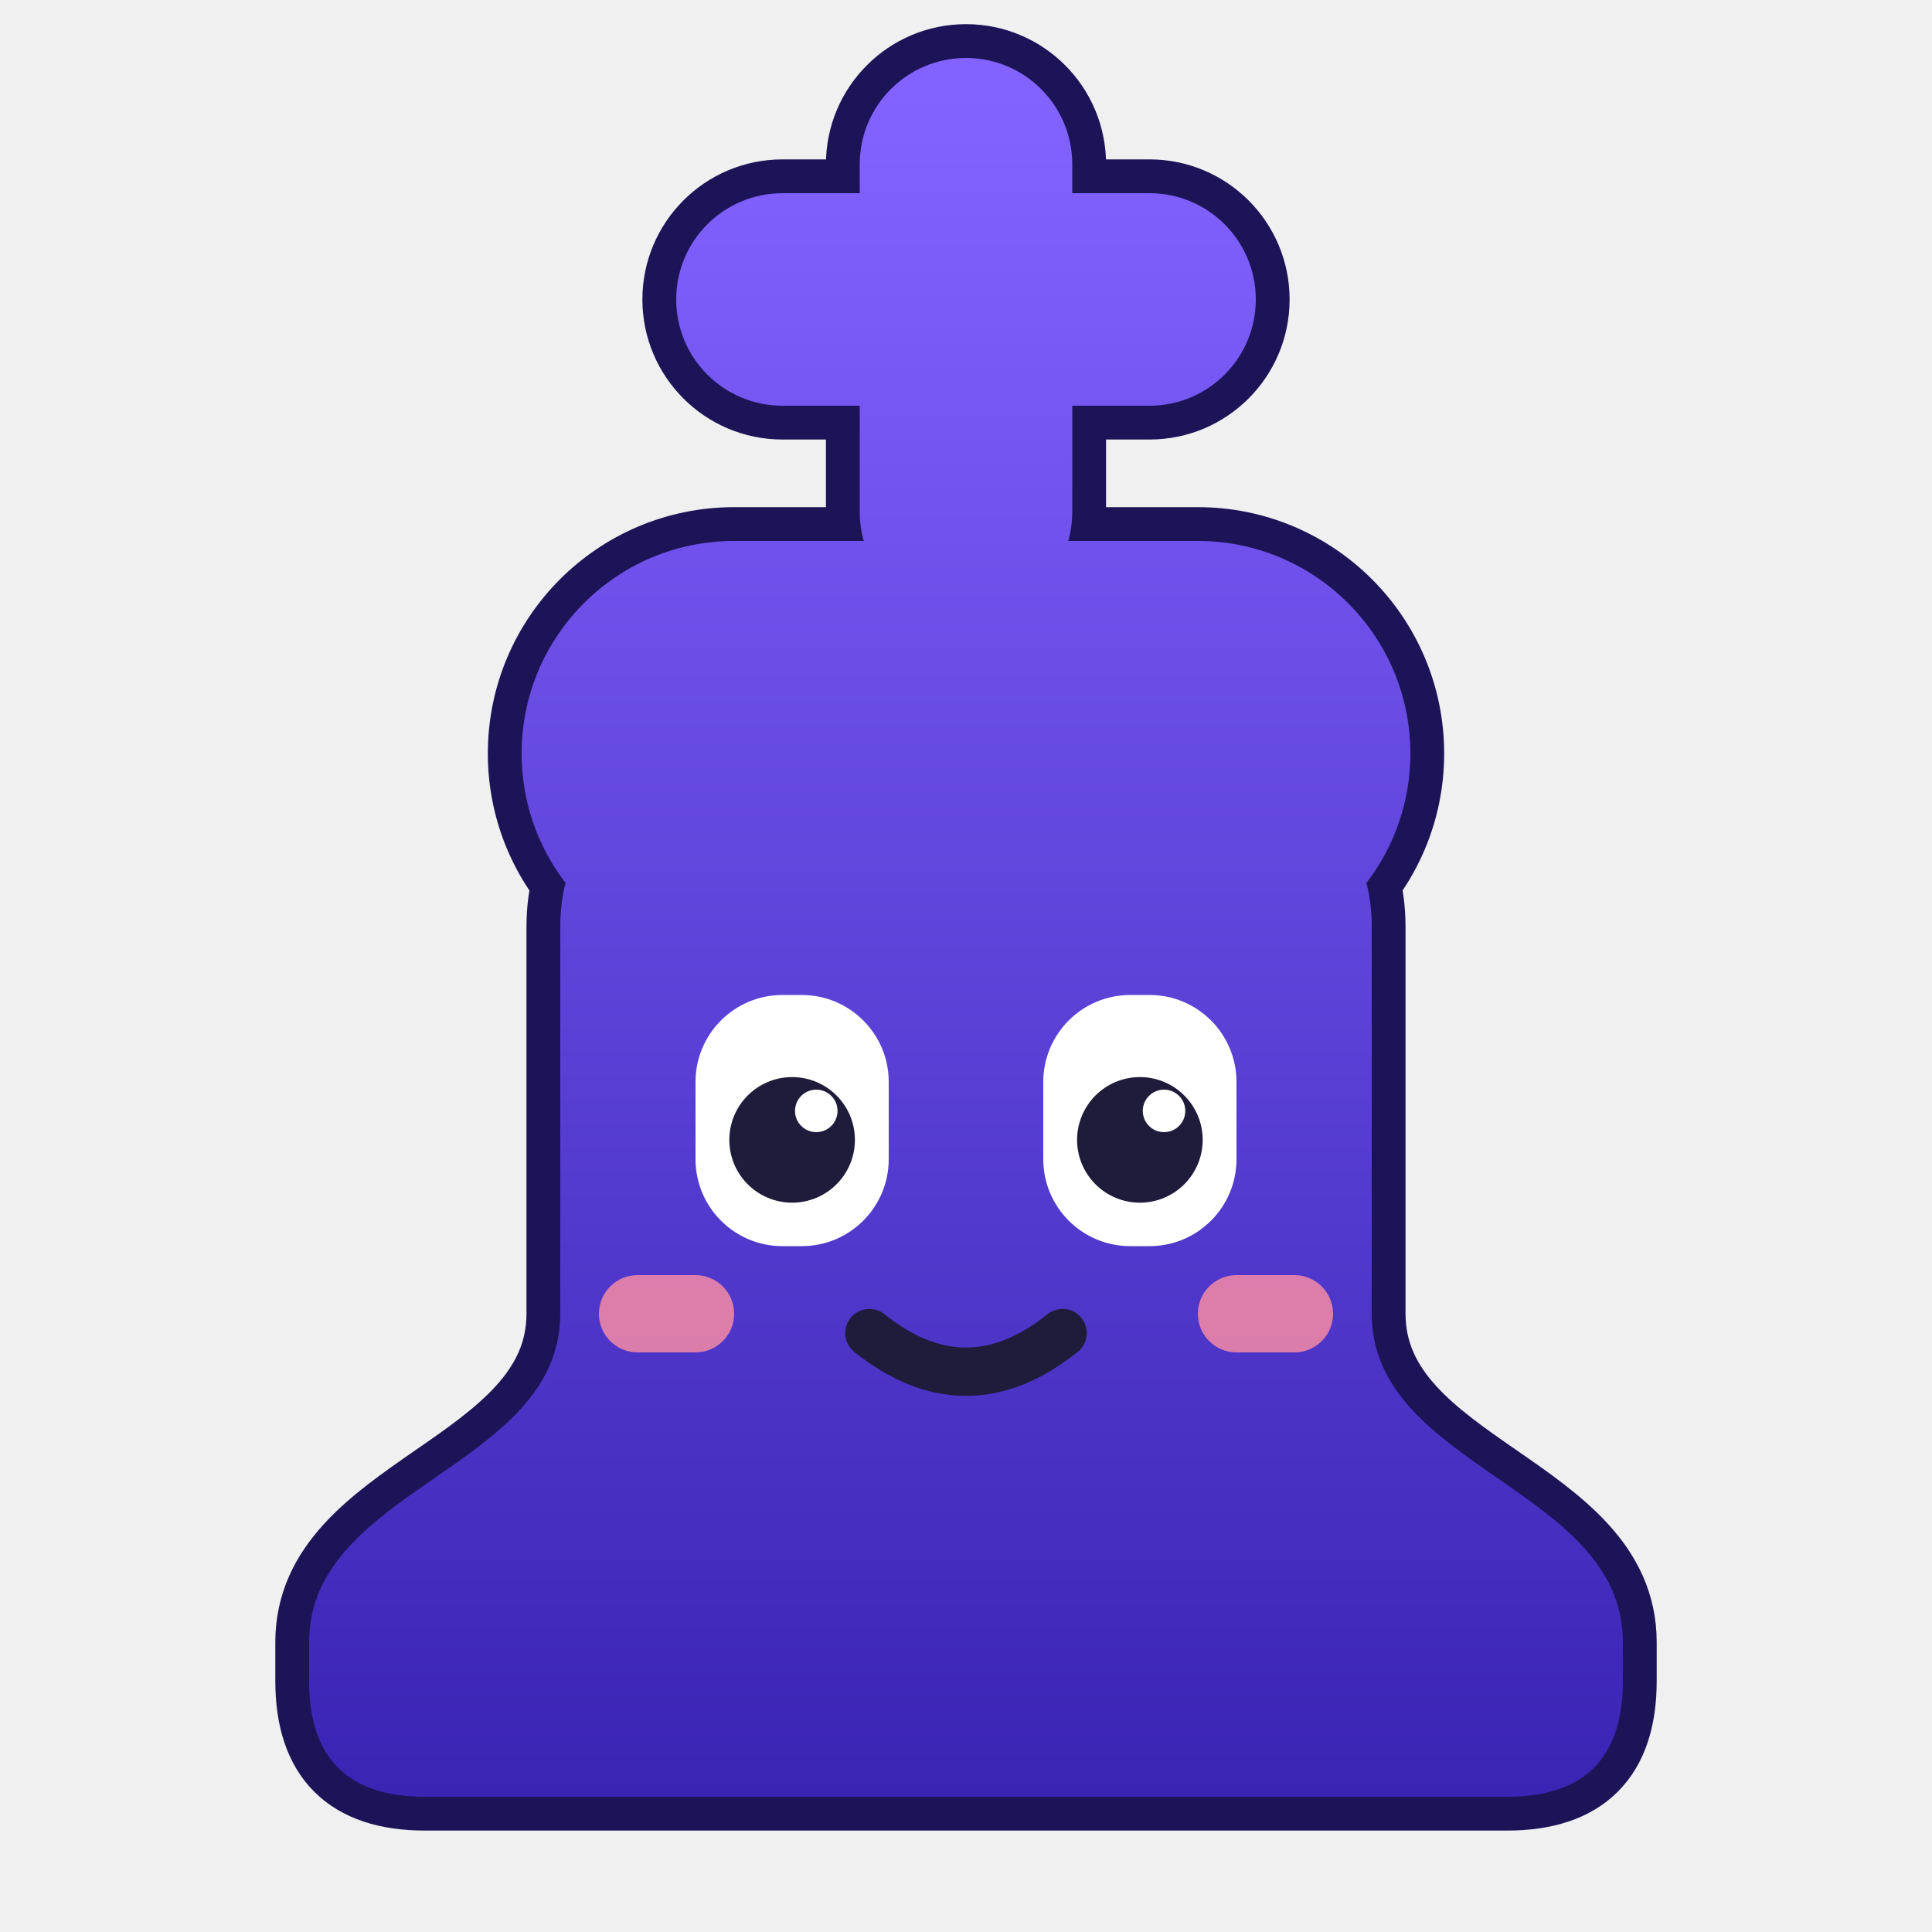
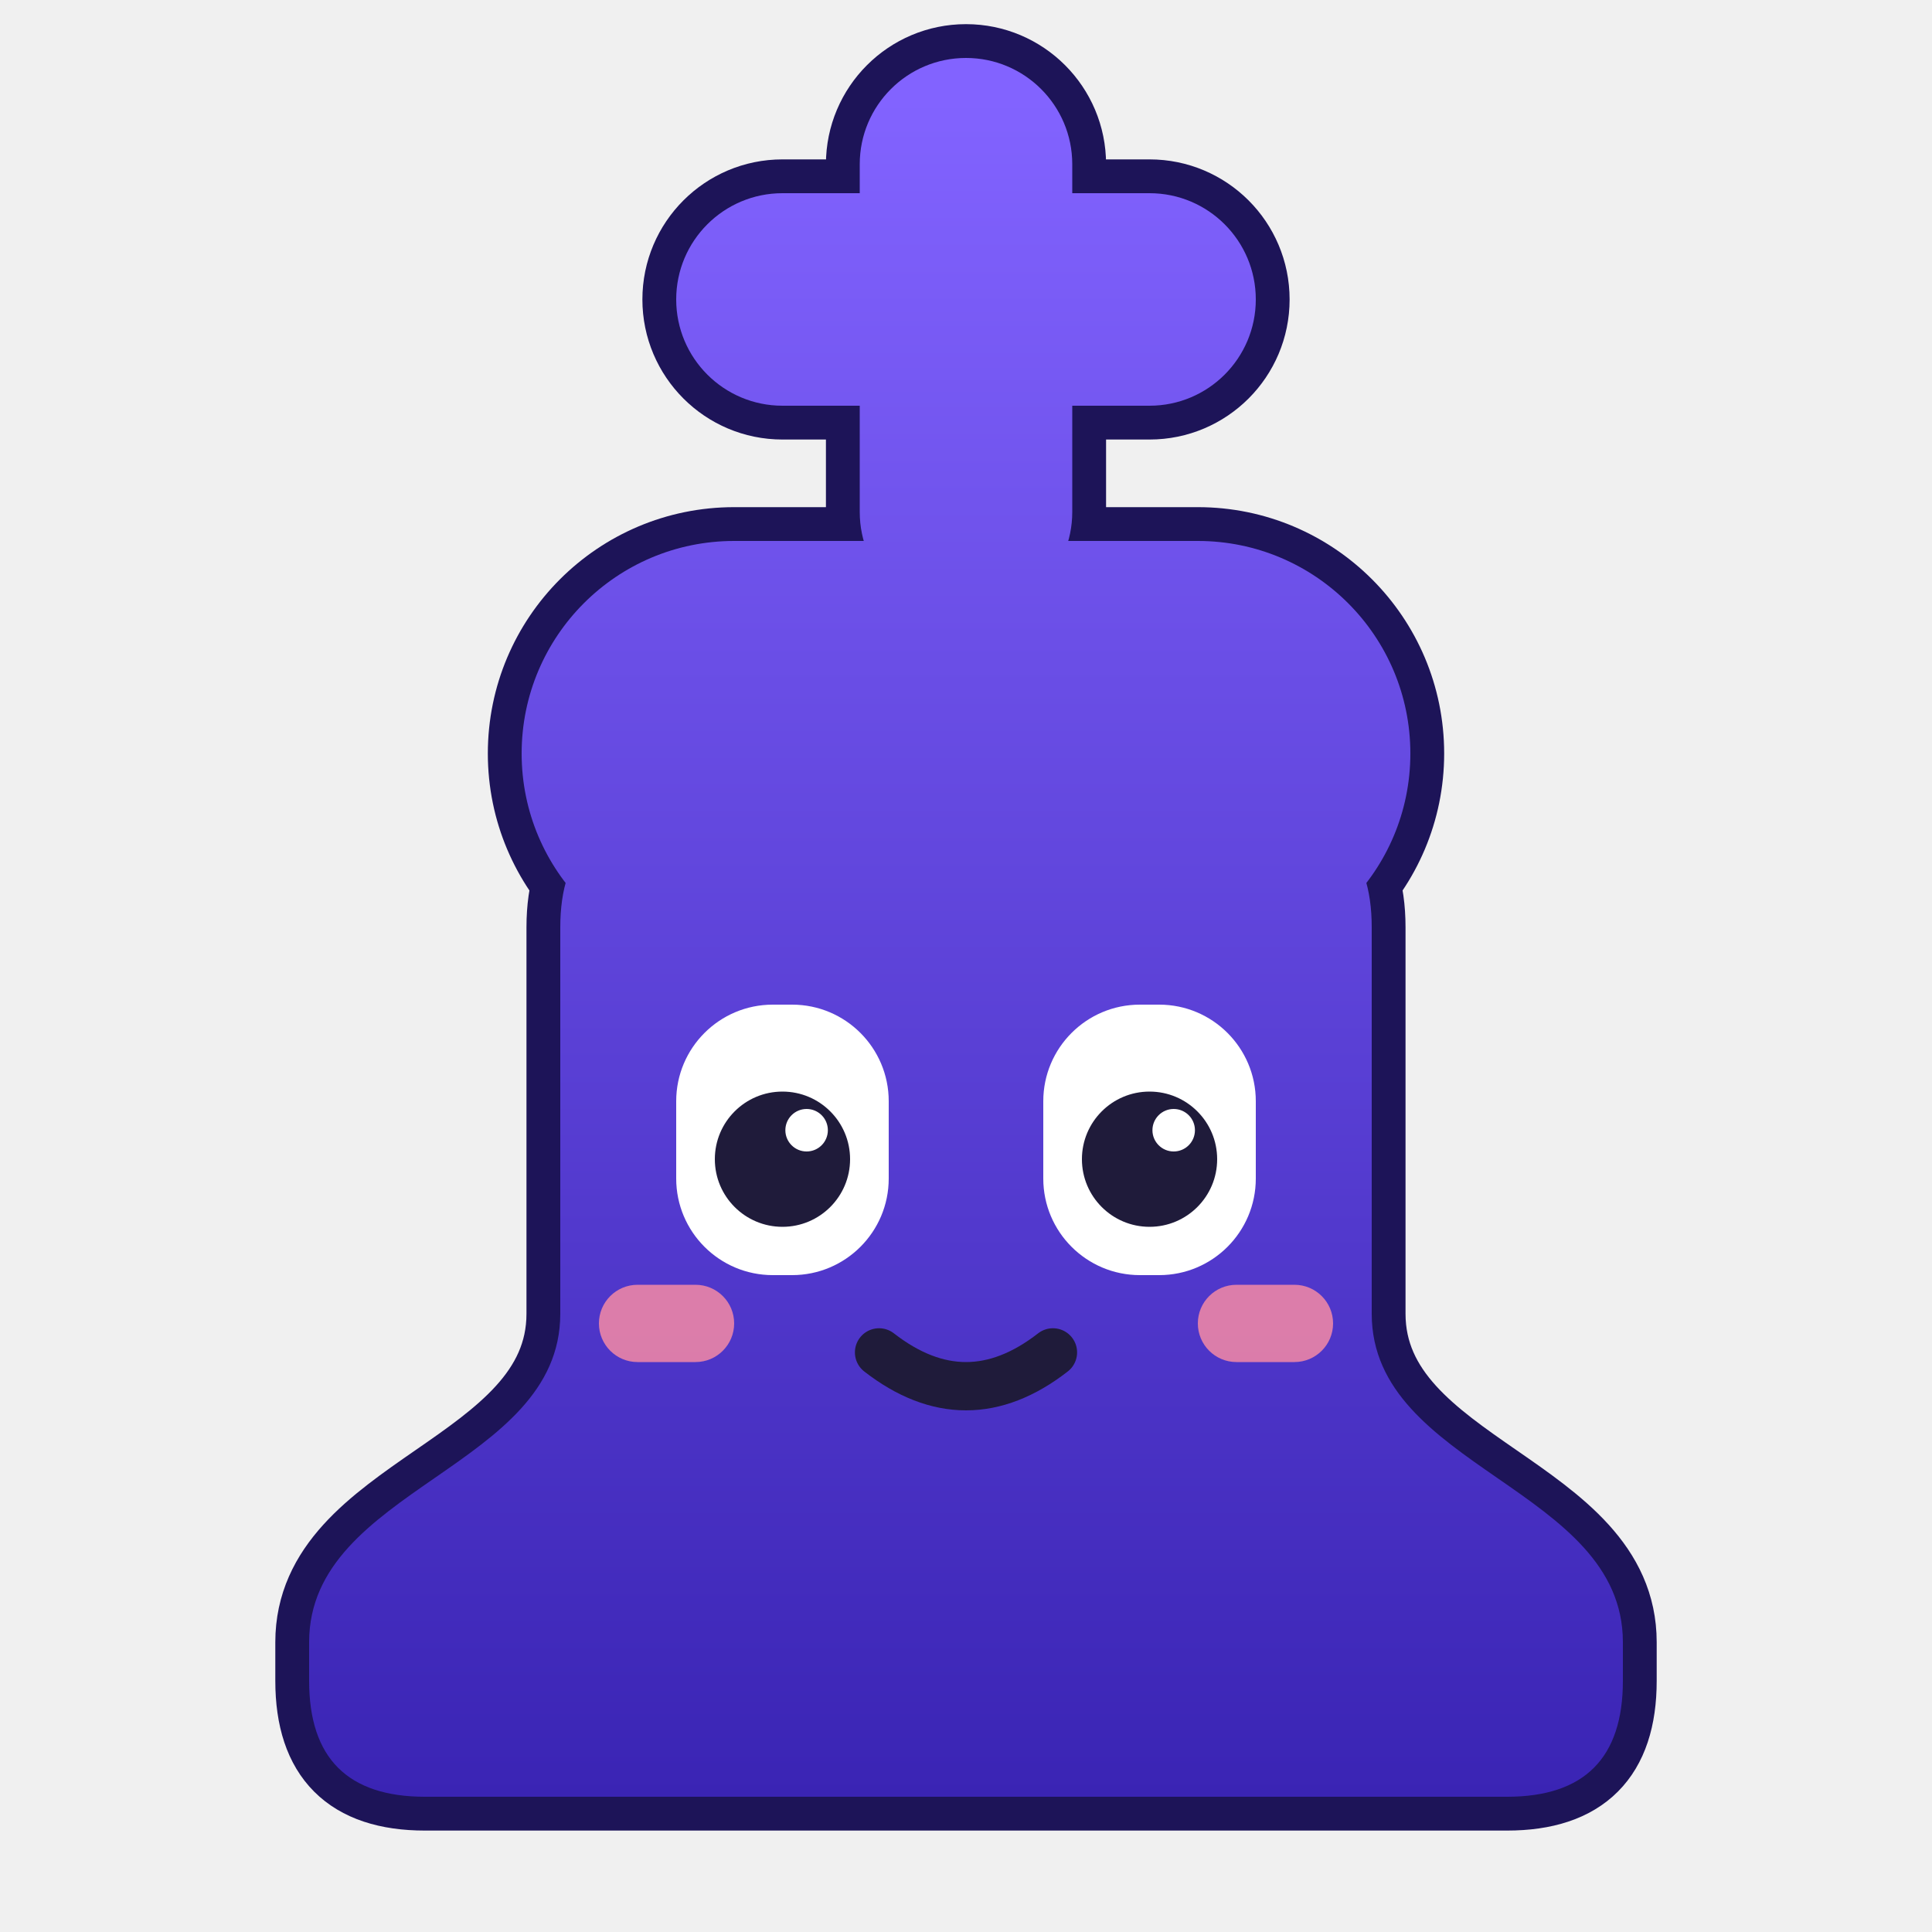
<svg xmlns="http://www.w3.org/2000/svg" xmlns:xlink="http://www.w3.org/1999/xlink" viewBox="0 0 200 200" width="100" height="100">
  <defs>
    <g id="sbk">
      <path d="M58 96 Q58 84 70 84 H130 Q142 84 142 96 V136 C142 152 168 154 168 170 V174 Q168 186 156 186 H44 Q32 186 32 174 V170 C32 154 58 152 58 136Z" />
      <rect x="89" y="6" width="22" height="58" rx="11" />
      <rect x="70" y="20" width="60" height="22" rx="11" />
      <rect x="54" y="56" width="92" height="44" rx="22" />
    </g>
    <linearGradient id="gbk" gradientUnits="userSpaceOnUse" x1="0" y1="10" x2="0" y2="186">
      <stop offset="0" stop-color="#8263ff" />
      <stop offset="1" stop-color="#3a24b4" />
    </linearGradient>
    <radialGradient id="lbk" cx="0.32" cy="0.2" r="0.62">
      <stop offset="0" stop-color="#fff" stop-opacity="0.34" />
      <stop offset="1" stop-color="#fff" stop-opacity="0" />
    </radialGradient>
    <linearGradient id="dbk" gradientUnits="userSpaceOnUse" x1="0" y1="140" x2="0" y2="186">
      <stop offset="0" stop-color="#1f1b3a" stop-opacity="0" />
      <stop offset="1" stop-color="#1f1b3a" stop-opacity="0.16" />
    </linearGradient>
    <clipPath id="cbk">
      <use xlink:href="#sbk" />
    </clipPath>
  </defs>
  <use xlink:href="#sbk" fill="#1d1458" stroke="#1d1458" stroke-width="7" stroke-linejoin="round" />
  <use xlink:href="#sbk" fill="url(#gbk)" />
  <g clip-path="url(#cbk)">
    <rect width="200" height="200" fill="url(#lbk)" />
    <rect y="140" width="200" height="60" fill="url(#dbk)" />
  </g>
-   <rect x="72" y="103" width="20" height="26" rx="9" fill="#fff" />
-   <circle cx="82" cy="118" r="6.5" fill="#1f1b3a" />
-   <circle cx="84.5" cy="115" r="2.2" fill="#fff" />
-   <rect x="108" y="103" width="20" height="26" rx="9" fill="#fff" />
-   <circle cx="118" cy="118" r="6.5" fill="#1f1b3a" />
-   <circle cx="120.5" cy="115" r="2.2" fill="#fff" />
-   <rect x="62" y="132" width="14" height="8" rx="4" fill="#ff8fa3" opacity="0.8" />
-   <rect x="124" y="132" width="14" height="8" rx="4" fill="#ff8fa3" opacity="0.8" />
-   <path d="M90 138 Q100 146 110 138" fill="none" stroke="#1f1b3a" stroke-width="5" stroke-linecap="round" />
+   <rect x="70" y="104" width="22" height="28" rx="10" fill="#fff" />
+   <circle cx="81" cy="120" r="7" fill="#1f1b3a" />
+   <circle cx="83.5" cy="117" r="2.2" fill="#fff" />
+   <rect x="108" y="104" width="22" height="28" rx="10" fill="#fff" />
+   <circle cx="119" cy="120" r="7" fill="#1f1b3a" />
+   <circle cx="121.5" cy="117" r="2.2" fill="#fff" />
+   <rect x="62" y="133" width="14" height="8" rx="4" fill="#ff8fa3" opacity="0.8" />
+   <rect x="124" y="133" width="14" height="8" rx="4" fill="#ff8fa3" opacity="0.8" />
+   <path d="M91 140 Q100 147 109 140" fill="none" stroke="#1f1b3a" stroke-width="5" stroke-linecap="round" stroke-linejoin="round" />
</svg>
